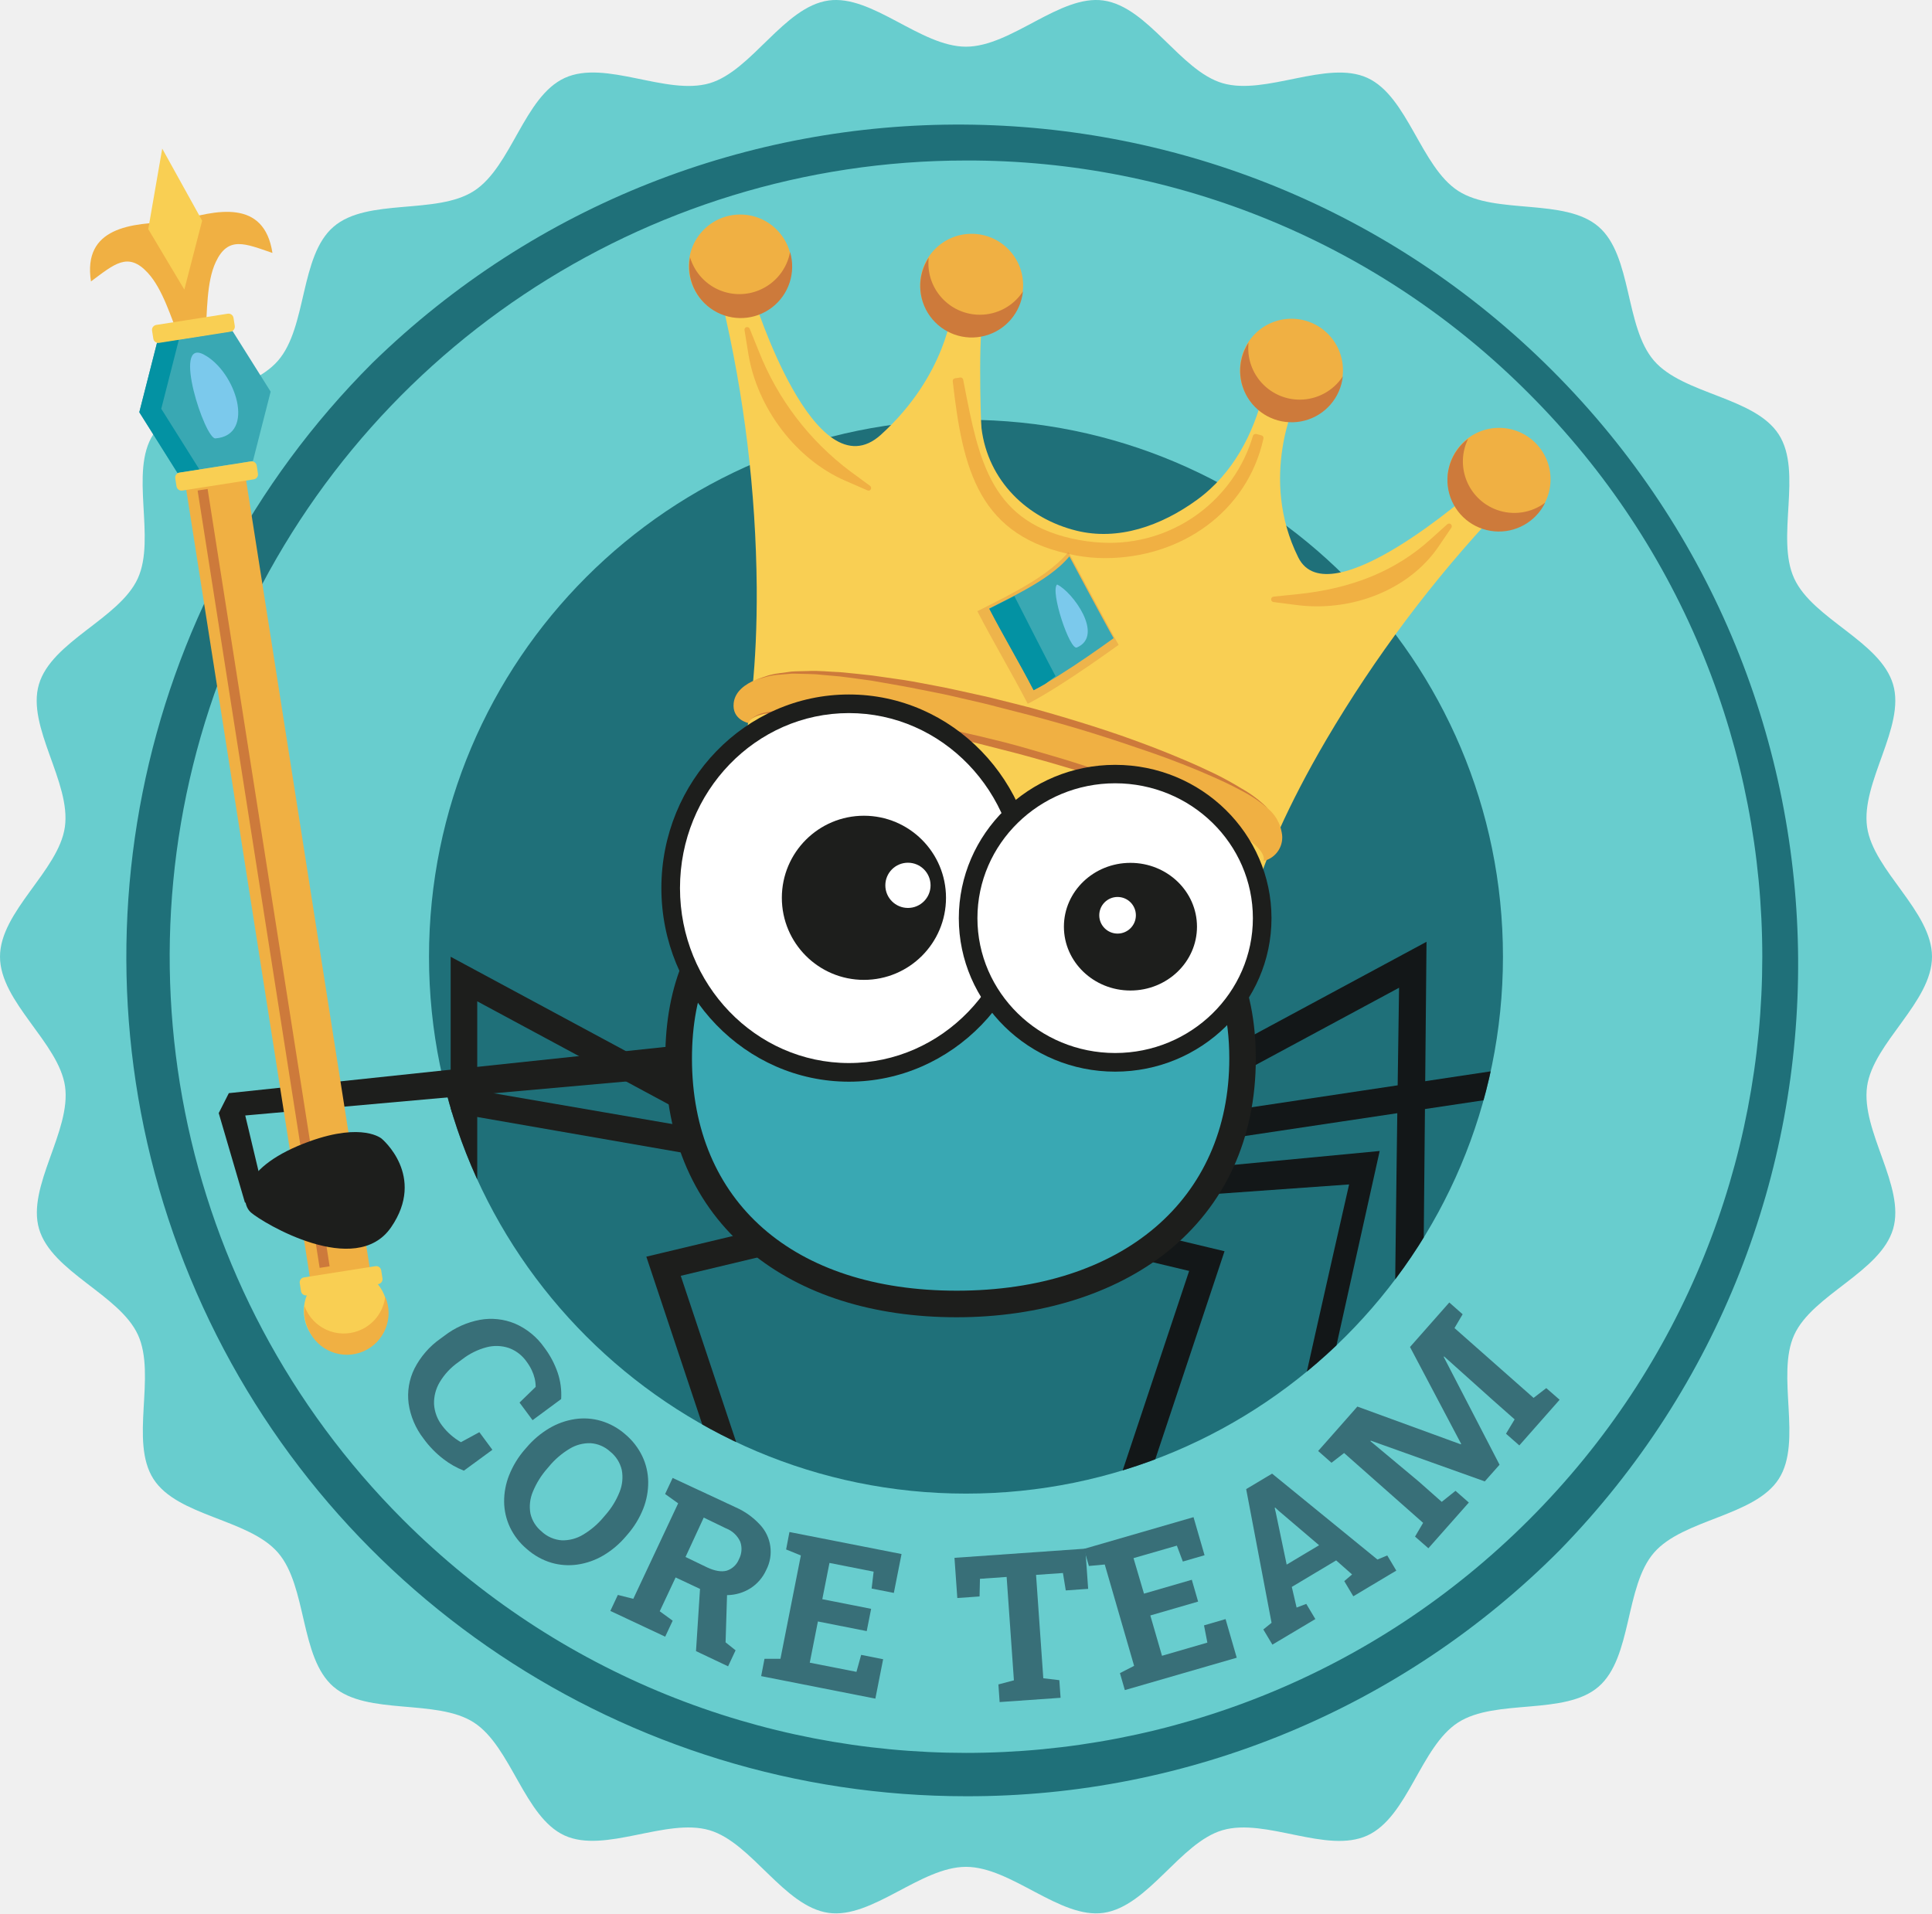
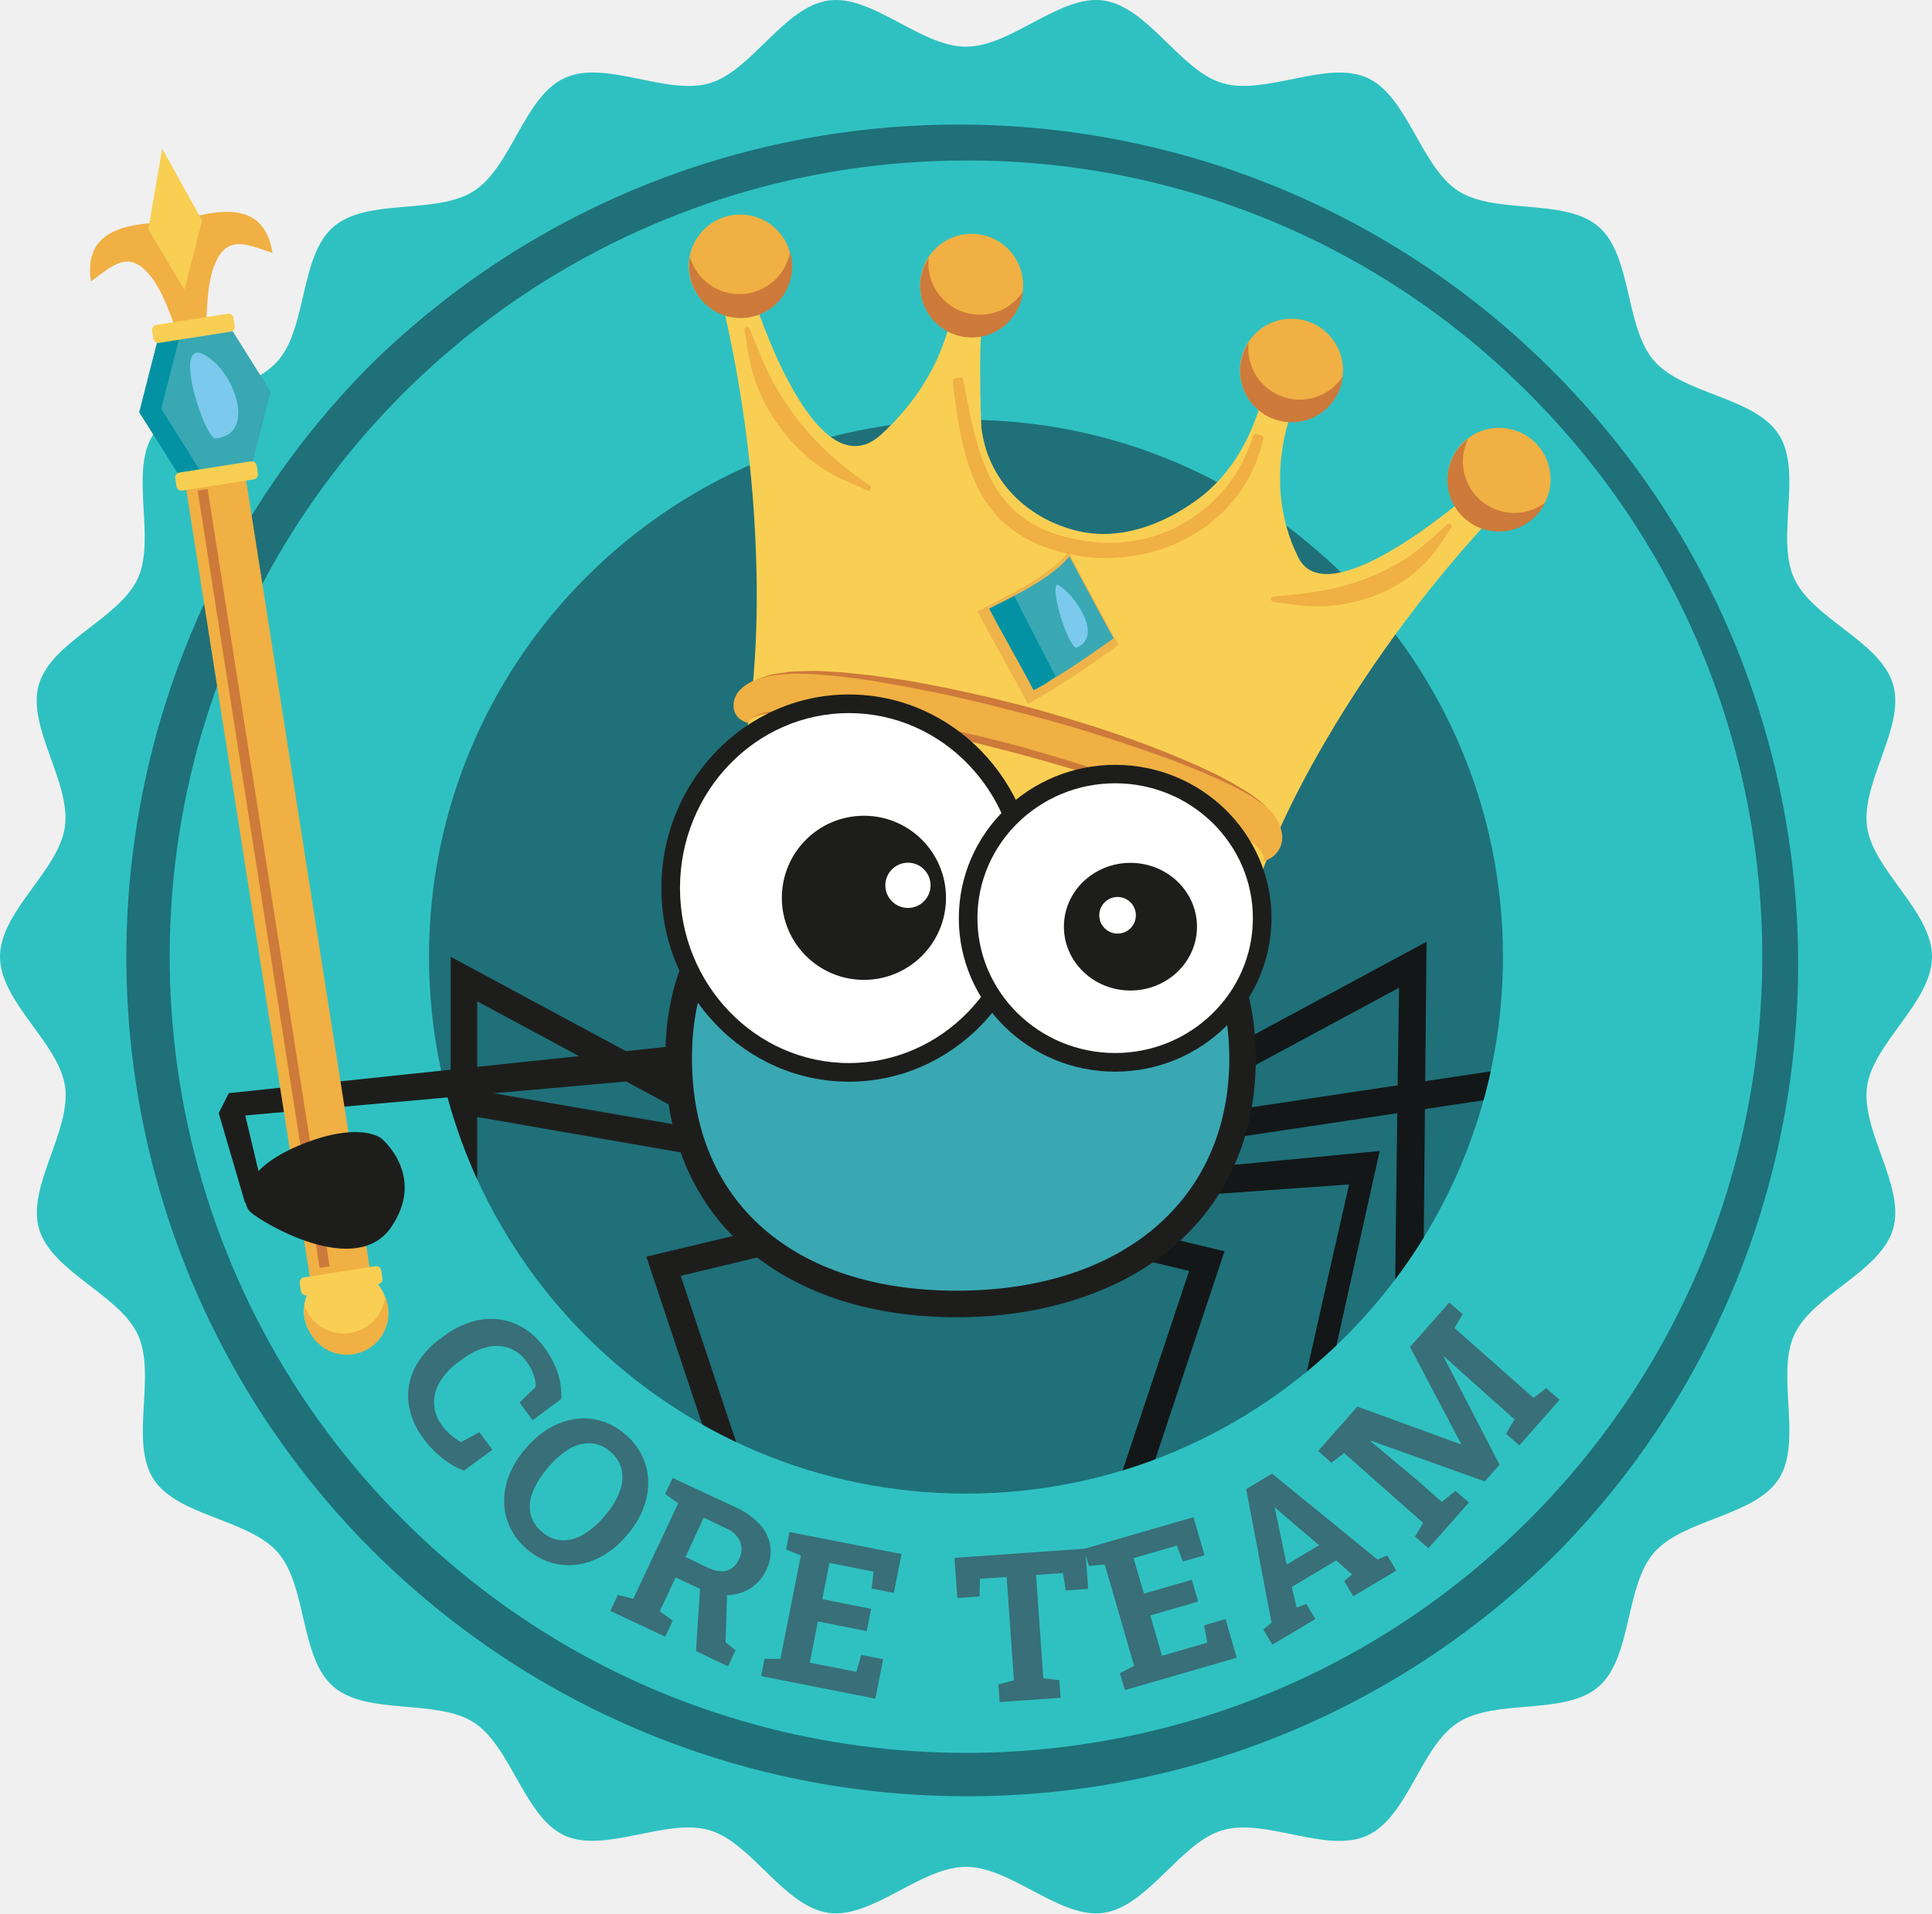
<svg xmlns="http://www.w3.org/2000/svg" viewBox="0 0 579.27 573.75">
  <defs>
-     <style>.a{fill:none;}.b{fill:#68cdce;}.c{fill:#1f7079;}.d{clip-path:url(#a);}.e{fill:#131718;}.f{fill:#1d1e1c;}.g{fill:#39a8b3;}.h{fill:#0392a3;}.i{fill:#f9cf53;}.j{fill:#f0b043;}.k{fill:#cd7a3b;}.l{fill:#7bc9ec;}.m{fill:#de8b3e;opacity:0.4;}.n{fill:#fff;}.o{fill:#386f78;}</style>
+     <style>.a{fill:none;}.b{fill:#2FC1C1;}.c{fill:#1f7079;}.d{clip-path:url(#a);}.e{fill:#131718;}.f{fill:#1d1e1c;}.g{fill:#39a8b3;}.h{fill:#0392a3;}.i{fill:#f9cf53;}.j{fill:#f0b043;}.k{fill:#cd7a3b;}.l{fill:#7bc9ec;}.m{fill:#de8b3e;opacity:0.4;}.n{fill:#fff;}.o{fill:#386f78;}</style>
    <clipPath id="a" transform="translate(0 0)">
      <circle class="a" cx="289.63" cy="286.88" r="161" />
    </clipPath>
  </defs>
  <path class="b" d="M579.27,286.88c0,13.59-17.59,25.78-19.46,38.86-1.91,13.4,11.53,30,7.8,42.76-3.8,12.95-24.12,19.68-29.65,31.78s2.58,32-4.64,43.21-28.66,12-37.42,22.12-6.48,31.39-16.59,40.16-30.83,3.48-42.12,10.74-15,28.29-27.21,33.89-30.48-5.38-43.43-1.59c-12.72,3.73-22.29,22.88-35.7,24.79-13.07,1.86-27.62-13.8-41.22-13.8s-28.14,15.66-41.22,13.8c-13.4-1.91-23-21.06-35.7-24.79-12.94-3.79-31.33,7.12-43.43,1.59s-16-26.67-27.21-33.89-32-2-42.11-10.74-7.82-30-16.6-40.17S53.22,454.77,46,443.48s.95-31-4.64-43.21c-5.54-12.09-25.85-18.83-29.65-31.77-3.73-12.73,9.7-29.36,7.79-42.76C17.59,312.66,0,300.47,0,286.88S17.59,261.09,19.45,248c1.91-13.4-11.52-30-7.79-42.76,3.8-12.94,24.11-19.68,29.65-31.78s-2.58-32,4.64-43.21,28.66-12,37.42-22.11S89.84,76.76,100,68s30.83-3.47,42.11-10.74,15-28.29,27.22-33.89,30.48,5.38,43.43,1.59C225.44,21.21,235,2.06,248.41.15,261.49-1.71,276,14,289.63,14S317.78-1.71,330.86.15c13.4,1.91,23,21.06,35.7,24.79,12.94,3.8,31.33-7.12,43.43-1.58S426,50,437.2,57.24s32,2,42.11,10.75,7.82,30,16.6,40.16,30.14,10.84,37.41,22.12-1,31,4.64,43.21,25.85,18.83,29.65,31.78c3.73,12.72-9.71,29.35-7.8,42.75C561.68,261.09,579.27,273.28,579.27,286.88Z" transform="translate(0 0)" />
  <circle class="b" cx="289.63" cy="286.88" r="171.37" transform="translate(-118.02 288.83) rotate(-45)" />
  <circle class="c" cx="289.63" cy="286.88" r="161" />
  <path class="c" d="M289.63,538.63a251.75,251.75,0,0,1-178-429.77,251.75,251.75,0,0,1,356,356A250.11,250.11,0,0,1,289.63,538.63Zm0-490.5A238.75,238.75,0,0,0,120.81,455.7,238.75,238.75,0,0,0,458.46,118.06,237.18,237.18,0,0,0,289.63,48.13Z" transform="translate(0 0)" />
  <g class="d">
    <path class="e" d="M335.33,444.76l21.21-63.65-29.3-7,1.91-8,38,9.09L341.32,452.8c2.92-3.44,9.52-9,18.34-2.67,12.08,8.64,5.09,20.57,5.09,20.57s-4,3.7-17.41,4.11-16.63,0-19.15-2.88,7.14-27.17,7.14-27.17Z" transform="translate(0 0)" />
    <path class="e" d="M467.43,318.18l17,157,2.31,13.13s17.08-22.16,33.88-10.14,7.08,28.61,7.08,28.61-5.5,4.06-24.22,4.08c-24.35,0-23.87-7.28-25.59-12.32-.87-2.56-17.61-170.93-17.61-170.93L348,344.44l-1.22-8.13Z" transform="translate(0 0)" />
    <path class="e" d="M351.79,332.65l-3.9-7.24,79.82-43-1.63,174.32s19.6-25.69,36.4-13.67,7.08,28.61,7.08,28.61-5.5,4.06-24.22,4.08c-24.35,0-25.52-4.81-27.23-9.86-1.13-3.31,1.37-169.7,1.37-169.7Z" transform="translate(0 0)" />
    <path class="e" d="M339.62,359.8l-3.9-7.25,77.95-7.41L381.15,491.38s19.6-25.69,36.41-13.67,7.07,28.61,7.07,28.61-5.5,4.06-24.22,4.08c-24.35,0-25.51-4.81-27.23-9.86-1.13-3.31,31.32-145.37,31.32-145.37Z" transform="translate(0 0)" />
    <polygon class="f" points="143.09 462.25 135.12 462.25 135.12 286.9 212.5 328.57 208.72 335.6 143.09 300.26 143.09 462.25" />
    <polygon class="f" points="82.48 496.88 74.56 495.88 111.59 321.56 213.63 339.14 212.44 347.02 118.47 330.66 82.48 496.88" />
    <polygon class="f" points="219.89 455.14 193.79 376.83 230.67 368.02 232.52 375.78 204.11 382.57 227.46 452.62 219.89 455.14" />
    <path class="f" d="M220.49,454.28s-7.69-13.16-19.4-4.79-4.93,19.94-4.93,19.94,3.84,3.59,16.87,4,16.12,0,18.57-2.79-5.53-23.71-5.53-23.71Z" transform="translate(0 0)" />
    <path class="f" d="M70.86,483.29S58.56,465,42.27,476.63s-6.85,27.74-6.85,27.74,5.33,3.94,23.47,4c23.62,0,23.15-7.06,24.81-11.95,2.79-8.21-4-20.52-4-20.52Z" transform="translate(0 0)" />
    <path class="f" d="M134,454.09S117.69,431,101.4,442.65s-6.86,27.74-6.86,27.74,5.34,3.94,23.48,4c23.61,0,24.74-4.67,26.4-9.56,2.8-8.21-7.46-25.72-7.46-25.72Z" transform="translate(0 0)" />
  </g>
  <polyline class="f" points="206.08 313.24 202.24 323 71.31 334.69 73.48 334.27 78.22 354.14 73.48 360.74 65.58 333.78 68.61 327.8" />
  <polygon class="g" points="47.08 102.79 66.83 99.69 79.75 115.61 72.36 138.81 53.21 141.81 41.77 123.61 47.08 102.79" />
  <polygon class="h" points="53.66 101.75 47.08 102.79 41.77 123.61 53.21 141.81 59.79 140.78 48.35 122.58 53.66 101.75" />
  <polygon class="g" points="63.13 100.27 69.71 99.24 81.15 117.44 75.83 138.26 69.25 139.3 74.57 118.47 63.13 100.27" />
  <circle class="i" cx="103.62" cy="393.05" r="12.52" />
  <path class="j" d="M108.59,398.58a12.51,12.51,0,0,1-16.76-5.69,13,13,0,0,1-.53-1.23,12.34,12.34,0,0,0,1.2,7,12.51,12.51,0,0,0,23-9.85A12.49,12.49,0,0,1,108.59,398.58Z" transform="translate(0 0)" />
  <path class="j" d="M52.69,66.5l2.39,17.16-3-17.07c-12.75.27-27.33,1.54-24.8,17.8,7-5.19,11.09-9,17-2.61,4.52,4.86,7,13.5,9.54,19.61l3.6-.56.59-.1,3.59-.56c.57-6.6.27-15.58,3.09-21.59,3.71-7.91,8.77-5.54,17-2.73C79.18,59.6,64.92,62.85,52.69,66.5Z" transform="translate(0 0)" />
  <polygon class="i" points="48.64 44.56 44.45 68.71 55.27 86.84 60.61 66.17 48.64 44.56" />
  <rect class="j" x="74.15" y="141.16" width="18.17" height="243.42" transform="translate(-39.74 16.08) rotate(-8.92)" />
  <rect class="i" x="52.58" y="140.01" width="24.72" height="5.45" rx="1.51" transform="translate(-21.34 11.79) rotate(-8.92)" />
  <rect class="i" x="89.89" y="381.34" width="24.72" height="5.45" rx="1.51" transform="translate(-58.29 20.49) rotate(-8.92)" />
  <rect class="k" x="77.51" y="145.44" width="3.03" height="235.95" transform="translate(-39.87 15.43) rotate(-8.92)" />
  <rect class="i" x="45.63" y="95.72" width="24.72" height="5.45" rx="1.51" transform="translate(-14.56 10.18) rotate(-8.92)" />
  <path class="l" d="M61.09,106.31c-9.64-5.06.35,25.4,3.5,25.15C76.85,130.52,70.74,111.37,61.09,106.31Z" transform="translate(0 0)" />
  <path class="f" d="M75.26,363.6c-3.64-3.17-3.17-13.87,17.59-21.36,16-5.76,21.6-.78,21.6-.78s13.41,11.14,2.81,26.56S78.8,366.69,75.26,363.6Z" transform="translate(0 0)" />
  <path class="g" d="M373.61,317.43c0,48.14-38.39,73.6-85.74,73.6s-83.34-25.46-83.34-73.6,36-64.84,83.34-64.84S373.61,269.28,373.61,317.43Z" transform="translate(0 0)" />
  <path class="f" d="M286.83,395c-25.05,0-46.48-6.8-62-19.67-16.59-13.77-25.36-33.8-25.36-57.92,0-45,30.2-68.83,87.34-68.83,57.86,0,89.72,24.44,89.72,68.83,0,24-9.2,44.07-26.61,58C334.09,388.05,311.67,395,286.83,395Zm0-138.44c-52.66,0-79.36,20.47-79.36,60.85,0,42.94,30.41,69.62,79.36,69.62,49.66,0,81.75-27.33,81.75-69.62C368.58,267.13,324.12,256.58,286.83,256.58Z" transform="translate(0 0)" />
  <path class="i" d="M373,282.34s.82-19.78,24.63-60.47a385.65,385.65,0,0,1,51.79-69l-7.61-5.79s-43.39,38.44-52.54,20.09c-11.95-24-.59-47.22-.59-47.22l-9.72-2.6-.12.52c-3,12.11-9.06,24.09-19.93,32s-23.73,12.32-36.12,9.27c-14.79-3.63-26.59-15-28.51-30.77-.27-2.23-1.12-34,1-33.42l-9.72-2.6s-1.6,20-21.42,38-38.15-41-38.15-41l-9.49,1.21a385.69,385.69,0,0,1,10.39,85.66c.29,47.14-8.88,64.68-8.88,64.68l76.18,20.39Z" transform="translate(0 0)" />
  <path class="j" d="M380.16,242.45c-7.5-7.8-36.41-19.79-72-29.32C274,204,244,199.88,232.49,202.22h0s-11.71,1.53-12.51,8.6c-.57,5,4.42,6,4.42,6,1.88-7,38-3.48,80.64,7.94s75.7,26.37,73.82,33.41a7.23,7.23,0,0,0,5.42-8.62A12,12,0,0,0,380.16,242.45Z" transform="translate(0 0)" />
  <path class="k" d="M380.16,242.45a38.8,38.8,0,0,0-8-5.38c-2.81-1.56-5.75-2.9-8.69-4.21s-5.92-2.54-8.92-3.72-6-2.29-9.06-3.36c-6.09-2.11-12.2-4.16-18.35-6.07s-12.37-3.66-18.6-5.31l-9.37-2.4c-3.12-.85-6.26-1.57-9.4-2.28s-6.26-1.49-9.43-2.08-6.31-1.29-9.48-1.86l-9.52-1.67c-3.19-.42-6.38-.91-9.58-1.28l-4.8-.42a43.15,43.15,0,0,0-4.81-.31c-1.61,0-3.22-.12-4.82-.09l-4.8.41h0l-1.51.24a13,13,0,0,0-1.49.37l-3,.83,2.92-1a11.1,11.1,0,0,1,1.48-.48l1.53-.34h0l4.84-.66c1.62-.12,3.24-.1,4.87-.16,3.26-.18,6.48.22,9.73.34,3.23.27,6.44.66,9.67,1l9.62,1.38c3.2.5,6.37,1.17,9.56,1.75s6.34,1.31,9.51,2,6.34,1.38,9.47,2.19,6.26,1.53,9.41,2.38q9.36,2.58,18.62,5.52c3.08,1,6.16,2,9.22,3.08s6.09,2.21,9.11,3.36,6,2.4,9,3.66,5.93,2.61,8.84,4,5.77,3,8.53,4.68A35.36,35.36,0,0,1,380.16,242.45Z" transform="translate(0 0)" />
  <path class="k" d="M224.4,216.85a3,3,0,0,1,1-1.45,10.43,10.43,0,0,1,4.64-1.86c4.27-.83,10.49-1,17.87-.43a241.82,241.82,0,0,1,25.05,3.29c9.09,1.66,18.71,3.78,28.27,6.2,4.77,1.23,9.49,2.66,14.14,4s9.2,2.84,13.6,4.25,8.61,2.91,12.53,4.51,7.68,3,11.06,4.5,6.45,2.94,9.14,4.27,4.92,2.72,6.82,3.73,3.2,2.15,4.17,2.77l1.45,1-1.52-.91c-1-.56-2.39-1.53-4.32-2.48s-4.2-2.23-7-3.35-5.83-2.55-9.27-3.85-7.15-2.74-11.13-4.12-8.24-2.68-12.58-4.19c-4.39-1.36-8.91-2.76-13.56-4.09s-9.38-2.63-14.13-3.82c-9.49-2.5-19.05-4.71-28.07-6.46s-17.48-3.21-24.79-4-13.45-1-17.68-.41a10.86,10.86,0,0,0-4.65,1.51A2.87,2.87,0,0,0,224.4,216.85Z" transform="translate(0 0)" />
  <path class="j" d="M331.28,167.36a48.33,48.33,0,0,1-8.62-.79c-29.41-5.4-34-25.94-37-52.24a.8.8,0,0,1,.69-.89l1.6-.25H288a.8.8,0,0,1,.79.66l.24,1.23c4.48,23.05,8,42.06,34.64,46.87a51.4,51.4,0,0,0,9.09.83,44.82,44.82,0,0,0,42.91-32.07.82.82,0,0,1,.78-.58.64.64,0,0,1,.2,0l1.58.42a.8.8,0,0,1,.58,1C374,153.3,354.29,167.36,331.28,167.36Z" transform="translate(0 0)" />
  <path class="j" d="M394.88,181.82a47.23,47.23,0,0,1-6.07-.39l-7-.9a.82.82,0,0,1,0-1.62l7-.71c16.52-1.66,29.65-7,40.12-16.49l5-4.5a.8.8,0,0,1,.54-.21.81.81,0,0,1,.67,1.27l-3.78,5.56C423.86,174.93,409.86,181.82,394.88,181.82Z" transform="translate(0 0)" />
  <path class="j" d="M260.37,147.1a.71.71,0,0,1-.32-.07l-6.66-2.9c-14.65-6.38-26.29-21.62-29-37.94L223.23,99a.8.8,0,0,1,.58-.91l.22,0a.81.81,0,0,1,.76.51l2.74,6.78a83.06,83.06,0,0,0,27.47,36l5.85,4.3a.81.81,0,0,1-.48,1.47Z" transform="translate(0 0)" />
  <path class="m" d="M320.33,165.54c-3.67,4.47-9.55,8.33-15.47,11.61-4.18,2.33-8.39,4.38-11.82,6.13,4.71,9.13,10.39,18.63,15.1,27.76,2.65-1.35,5.6-3.08,8.62-5,6.41-4,13.22-8.78,18.64-12.67C332.47,188.33,320.33,165.54,320.33,165.54Z" transform="translate(0 0)" />
  <path class="g" d="M320.63,166.84c-3.22,3.94-8.41,7.34-13.61,10.22-3.68,2.05-7.38,3.85-10.4,5.4,4.14,8,9.14,16.39,13.29,24.43,2.33-1.19,4.92-2.71,7.58-4.37,5.64-3.51,11.64-7.72,16.41-11.15C331.31,186.9,320.63,166.84,320.63,166.84Z" transform="translate(0 0)" />
  <path class="h" d="M296.62,182.55c4.14,8,9.14,16.39,13.29,24.43,1.12-.57,2.3-1.22,3.52-1.93l3.05-2.3c-2.07-3.78-9-17.48-12.34-24C301.45,180.13,298.85,181.41,296.62,182.55Z" transform="translate(0 0)" />
  <path class="l" d="M316.94,175.27c-2.13,2,3.81,19.81,5.94,18.89C331.19,190.58,321.54,177.39,316.94,175.27Z" transform="translate(0 0)" />
  <ellipse class="n" cx="255.57" cy="266.3" rx="53.44" ry="55.26" />
  <path class="f" d="M254.53,324.36c-31,0-56.23-26.05-56.23-58.06s25.22-58.05,56.23-58.05,56.22,26,56.22,58.05S285.53,324.36,254.53,324.36Zm0-110.53c-27.93,0-50.65,23.54-50.65,52.47s22.72,52.47,50.65,52.47,50.64-23.53,50.64-52.47S282.45,213.83,254.53,213.83Z" transform="translate(0 0)" />
  <ellipse class="n" cx="335.4" cy="275.32" rx="44.08" ry="43.23" />
  <path class="f" d="M334.36,321.35c-25.85,0-46.88-20.65-46.88-46s21-46,46.88-46,46.87,20.65,46.87,46S360.2,321.35,334.36,321.35Zm0-86.47c-22.77,0-41.3,18.14-41.3,40.44s18.53,40.44,41.3,40.44,41.29-18.14,41.29-40.44S357.13,234.88,334.36,234.88Z" transform="translate(0 0)" />
  <circle class="f" cx="259.03" cy="269.22" r="24.61" />
  <circle class="n" cx="272.23" cy="265.48" r="6.78" />
  <ellipse class="f" cx="338.94" cy="277.88" rx="19.95" ry="19.14" />
  <circle class="n" cx="335.08" cy="274.46" r="5.49" />
  <circle class="j" cx="291.32" cy="85.55" r="15.44" />
  <path class="k" d="M293.8,94.38a15.44,15.44,0,0,1-15.44-15.44,14.93,14.93,0,0,1,.09-1.65,15.44,15.44,0,1,0,28.26,10.1A15.41,15.41,0,0,1,293.8,94.38Z" transform="translate(0 0)" />
  <circle class="j" cx="387.22" cy="111.02" r="15.44" />
  <path class="k" d="M389.7,119.84a15.44,15.44,0,0,1-15.44-15.44,14.88,14.88,0,0,1,.09-1.64,15.43,15.43,0,1,0,28.26,10.1A15.43,15.43,0,0,1,389.7,119.84Z" transform="translate(0 0)" />
  <circle class="j" cx="449.46" cy="143.74" r="15.44" />
  <path class="k" d="M448.77,152.88a15.45,15.45,0,0,1-9.22-19.8c.19-.52.41-1,.64-1.51a15.44,15.44,0,1,0,23.1,19.16A15.4,15.4,0,0,1,448.77,152.88Z" transform="translate(0 0)" />
  <circle class="j" cx="221.95" cy="79.77" r="15.44" />
  <path class="k" d="M227.65,87a15.43,15.43,0,0,1-20.2-8.29,15.14,15.14,0,0,1-.56-1.55,15.44,15.44,0,1,0,30-1.58A15.44,15.44,0,0,1,227.65,87Z" transform="translate(0 0)" />
  <path class="o" d="M127,431.4a22.36,22.36,0,0,1-4.49-10.58,18.31,18.31,0,0,1,1.75-10.42,24.63,24.63,0,0,1,7.82-9l1.2-.88a24.9,24.9,0,0,1,10.62-4.75,18.78,18.78,0,0,1,10.48,1.12,20.84,20.84,0,0,1,8.82,7.19,27.21,27.21,0,0,1,4,7.51,20.72,20.72,0,0,1,1.05,7.94l-8.57,6.33-3.91-5.28,4.84-4.7a11.29,11.29,0,0,0-.29-2.5,13.11,13.11,0,0,0-.89-2.52,15.6,15.6,0,0,0-1.55-2.56,11.18,11.18,0,0,0-5.32-4.09,11.71,11.71,0,0,0-6.66-.22,20.43,20.43,0,0,0-7.29,3.6l-1.24.92a19.54,19.54,0,0,0-5.56,6,12.13,12.13,0,0,0-1.67,6.58,11.65,11.65,0,0,0,2.43,6.41,17.46,17.46,0,0,0,2.63,2.82,18.68,18.68,0,0,0,3,2.14l5.53-3,3.9,5.28L139.09,441a24.69,24.69,0,0,1-6.11-3.46A29.46,29.46,0,0,1,127,431.4Z" transform="translate(0 0)" />
  <path class="o" d="M158,464.53a19.43,19.43,0,0,1-5.09-6.54,18.46,18.46,0,0,1-1.76-7.65,21.16,21.16,0,0,1,1.51-8,26.86,26.86,0,0,1,4.71-7.71l.44-.5a26.79,26.79,0,0,1,6.85-5.83,21.39,21.39,0,0,1,7.7-2.76,18.19,18.19,0,0,1,7.83.53,19.24,19.24,0,0,1,7.25,4,19.7,19.7,0,0,1,5.13,6.58,18.36,18.36,0,0,1,1.78,7.7,21.47,21.47,0,0,1-1.49,8.06,26.83,26.83,0,0,1-4.68,7.69l-.43.5a26.81,26.81,0,0,1-6.89,5.85,21.38,21.38,0,0,1-7.72,2.71,18.48,18.48,0,0,1-7.86-.56A19.46,19.46,0,0,1,158,464.53Zm4.46-5.22a9.89,9.89,0,0,0,6,2.58,11.71,11.71,0,0,0,6.36-1.69,23.8,23.8,0,0,0,6.23-5.35l.47-.55a23.39,23.39,0,0,0,4.26-6.94,11.8,11.8,0,0,0,.65-6.56,9.89,9.89,0,0,0-3.47-5.51,9.64,9.64,0,0,0-5.92-2.53,11.46,11.46,0,0,0-6.29,1.69,24.16,24.16,0,0,0-6.19,5.35l-.47.55a24.73,24.73,0,0,0-4.34,7,11.55,11.55,0,0,0-.71,6.52A9.68,9.68,0,0,0,162.49,459.31Z" transform="translate(0 0)" />
  <path class="o" d="M183,483.06l2.25-4.8,4.63,1.17,13.45-28.63L199.42,448l2.26-4.82L220.59,452a21.75,21.75,0,0,1,7.22,5.14,11.85,11.85,0,0,1,1.91,13.67,12.67,12.67,0,0,1-4.7,5.45,13.35,13.35,0,0,1-6.92,2.06,17.48,17.48,0,0,1-8-1.76l-7.53-3.54-4.76,10.14,3.88,2.83-2.25,4.79Zm22.54-16.18L212,470q3.47,1.62,5.86,1a5.88,5.88,0,0,0,3.71-3.46,6.54,6.54,0,0,0,.38-5.23,7.71,7.71,0,0,0-4.26-4L211,455.07Zm3.14,28.23L210,474.72l8.05,1.61-.5,16.15,3,2.39-2.25,4.8Z" transform="translate(0 0)" />
  <path class="o" d="M228.22,502.61l1-5.19H234l6.12-31-4.42-1.79,1-5.23L270.31,466,268,477.66l-6.66-1.31.6-5.07-13.24-2.61-2.15,10.87,14.64,2.89-1.32,6.68-14.64-2.89-2.44,12.36,14,2.75,1.41-5.09,6.59,1.3-2.33,11.82Z" transform="translate(0 0)" />
  <path class="o" d="M299.72,510.39l-.37-5.29,4.65-1.23-2.18-31-8,.56-.12,5.29-6.67.47-.85-12.05,39.23-2.75.85,12.05-6.71.47-.85-5.22-8.06.56,2.17,31,4.81.57.37,5.29Z" transform="translate(0 0)" />
  <path class="o" d="M337.26,506.8l-1.47-5.09,4.25-2.18-8.8-30.39-4.76.44L325,464.46l32.85-9.52,3.31,11.42-6.51,1.89-1.79-4.77-13,3.75L343,477.88l14.34-4.16,1.89,6.54-14.33,4.16,3.5,12.09L362,492.56,361,487.39l6.46-1.88,3.35,11.58Z" transform="translate(0 0)" />
  <path class="o" d="M381.5,493.17l-2.72-4.55,2.47-2-7.61-40.09,7.77-4.64L413,467.65l2.94-1.23,2.71,4.55-12.89,7.7-2.71-4.55,2.34-2-4.77-4.21-13.3,7.95,1.44,6.19,2.9-1.1,2.72,4.55Zm4.28-24,9.72-5.81L383.34,453l-1-.93-.15.1.34,1.45Z" transform="translate(0 0)" />
  <path class="o" d="M428.27,464.27l-4-3.5,2.42-4.12L403,435.71l-3.78,2.92-4-3.53,3.11-3.51,8.65-9.81,31,11.32.12-.13-15.34-29.05,11.78-13.35,4,3.53-2.44,4.14,23.71,20.94,3.81-2.94,4,3.5-12.08,13.69-4-3.51,2.59-4.3L447.77,420,433,406.76l-.14.11,16.75,32.35-4.43,5L411,432l-.1.16,14.37,12,7,6.19,4.13-3.3,4,3.51Z" transform="translate(0 0)" />
</svg>
